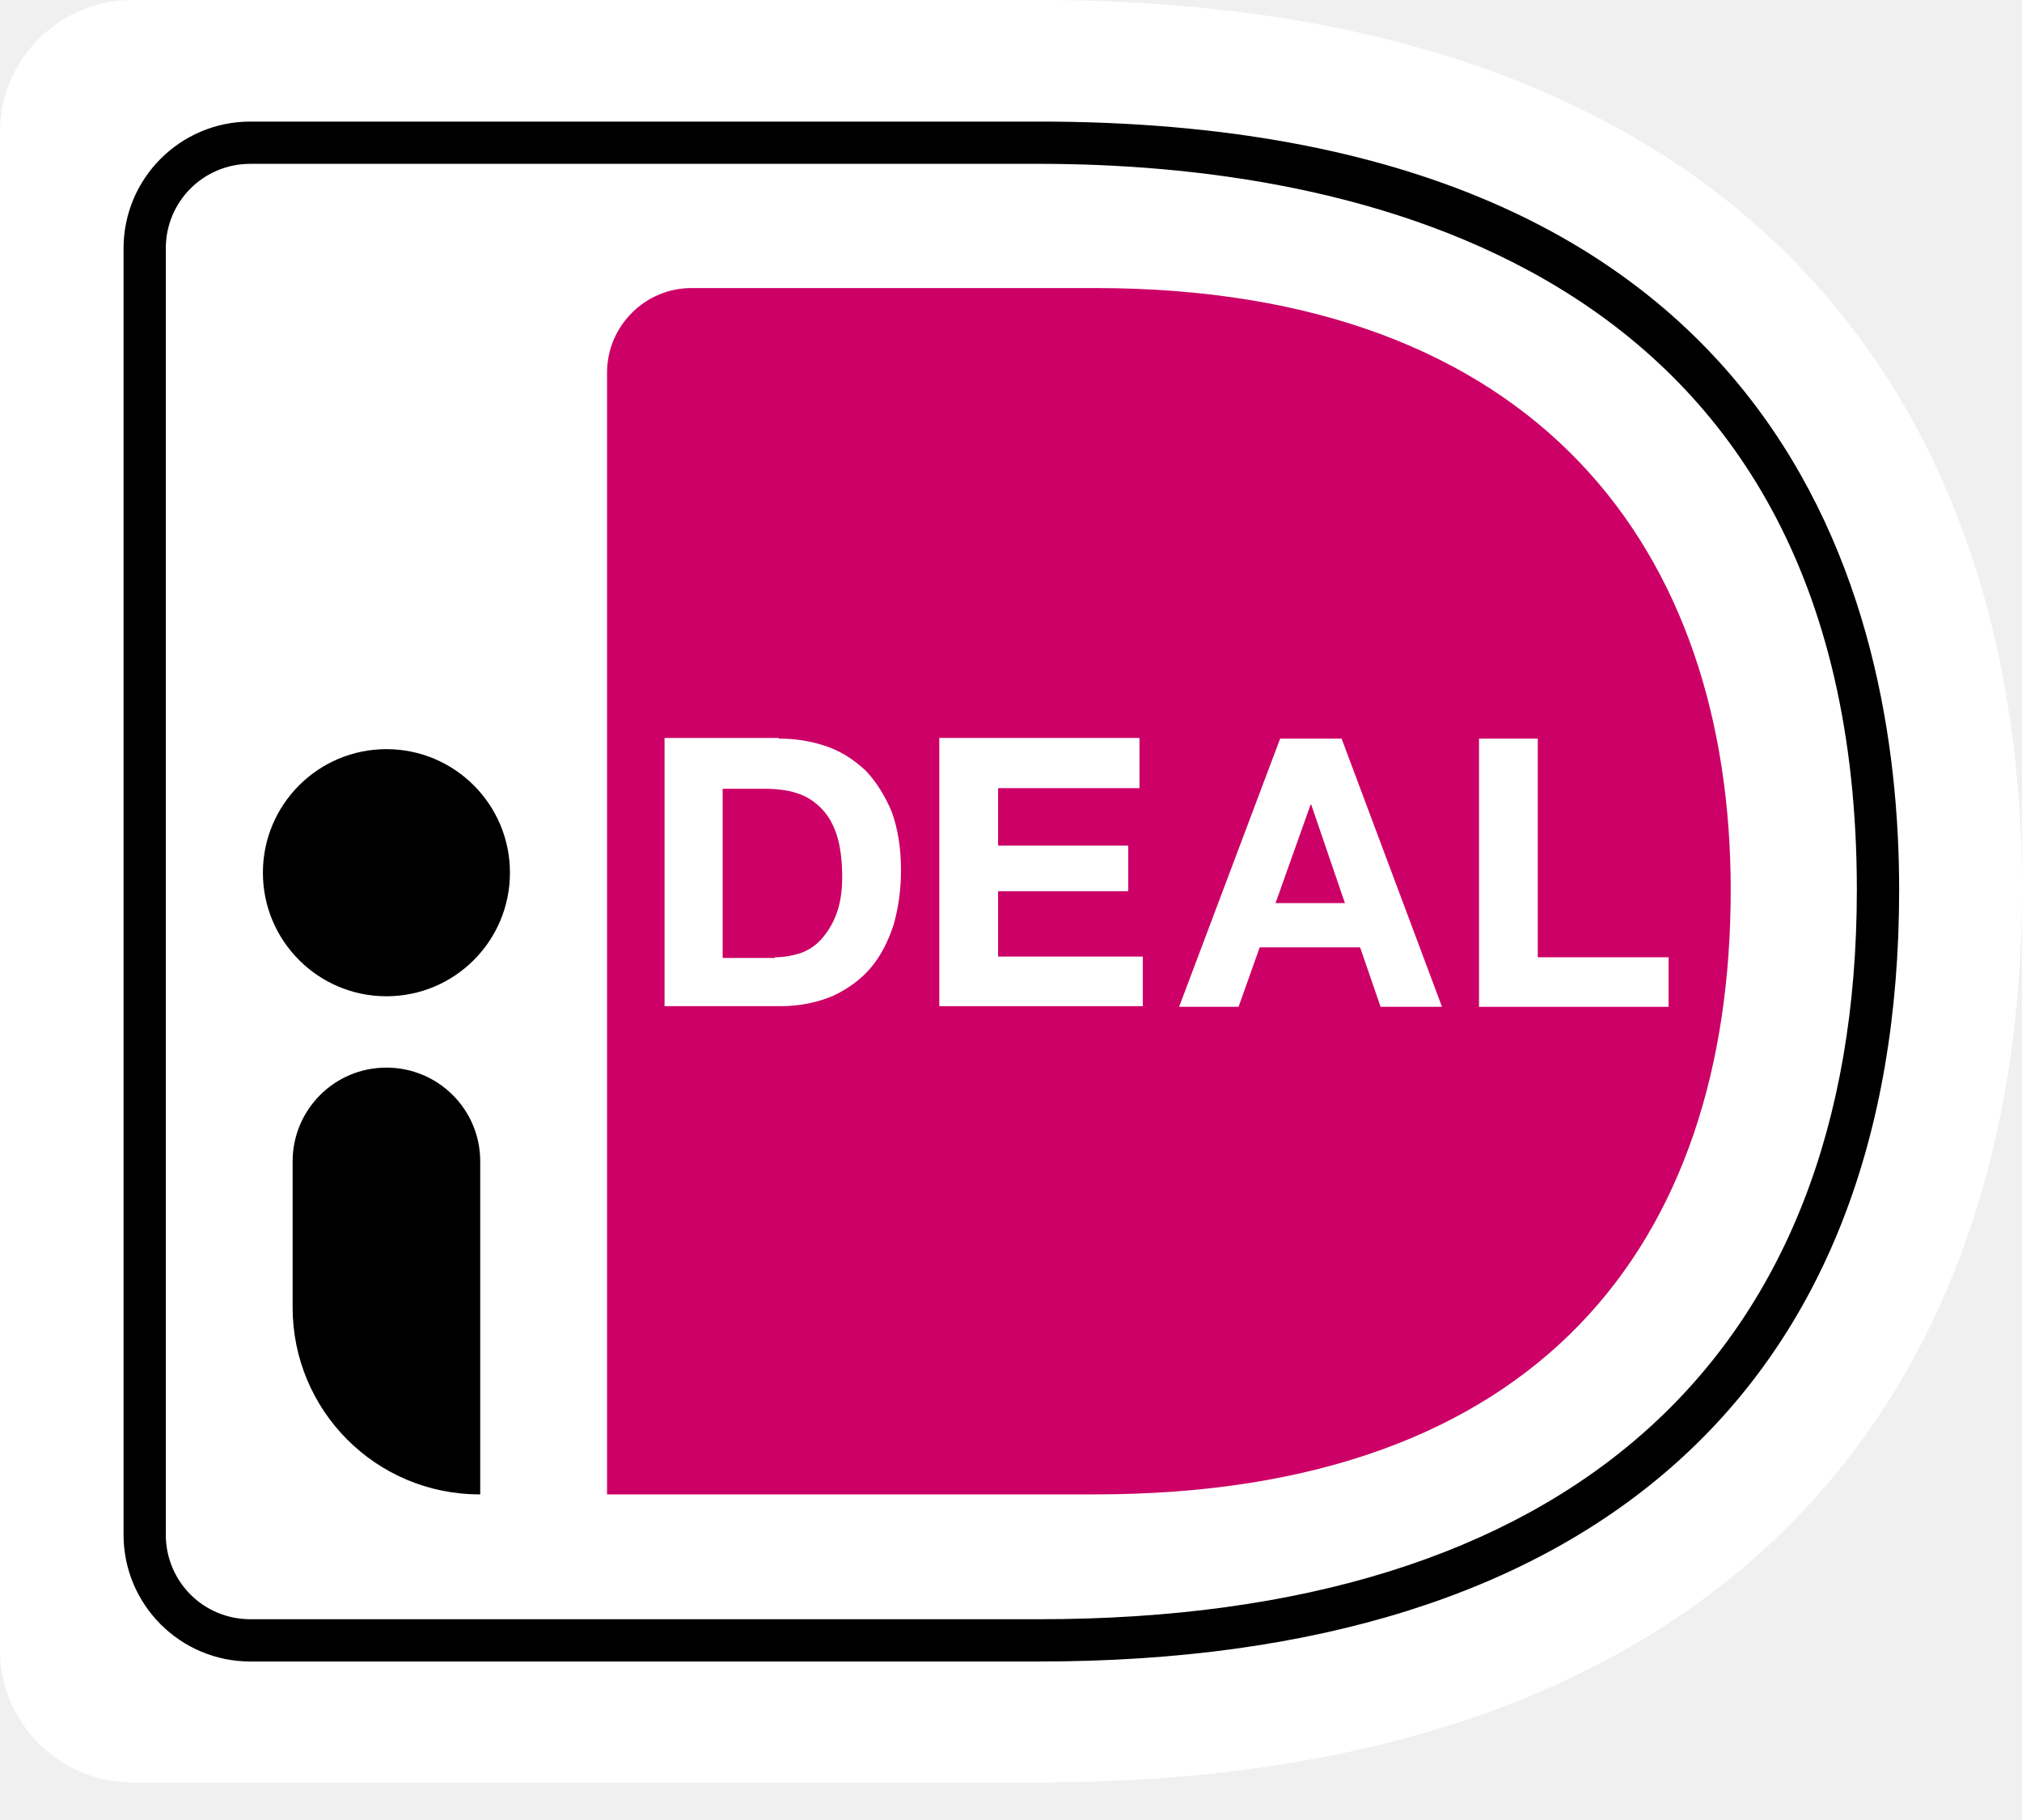
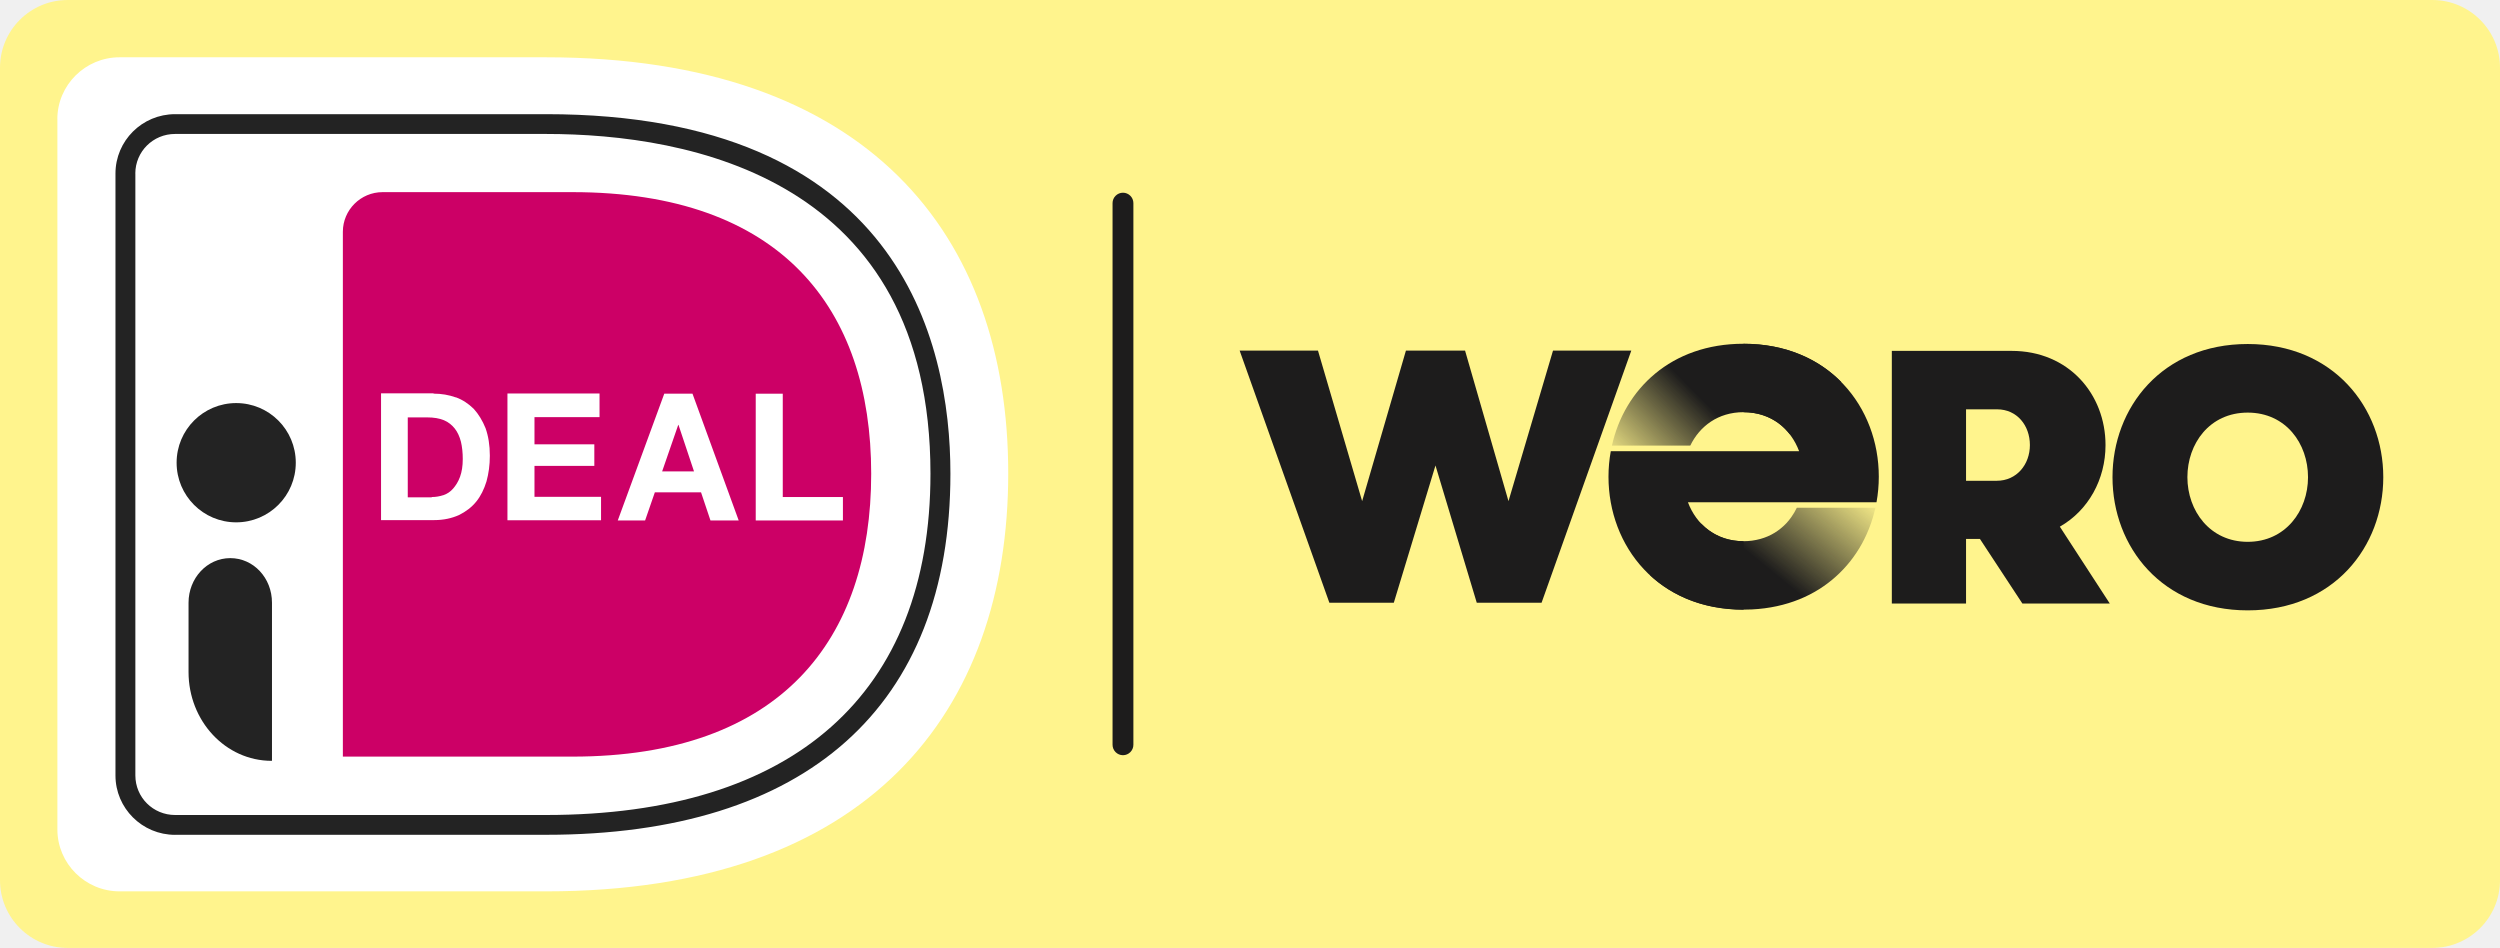
- <svg xmlns="http://www.w3.org/2000/svg" width="50" height="45" viewBox="0 0 50 45" fill="none">
-   <path d="M0 3.267V40.804C0 42.6 1.47 44.071 3.267 44.071H25.694C42.65 44.071 50 34.58 50 21.986C50 9.458 42.65 0 25.694 0H3.267C1.47 0 0 1.47 0 3.267Z" fill="white" />
-   <path d="M15.011 9.213V36.949H27.083C38.043 36.949 42.797 30.758 42.797 22.003C42.797 13.623 38.043 7.122 27.083 7.122H17.102C15.943 7.122 15.011 8.069 15.011 9.213Z" fill="#CC0066" />
-   <path d="M25.694 41.081H6.191C4.459 41.081 3.055 39.677 3.055 37.945V6.142C3.055 4.41 4.459 3.006 6.191 3.006H25.694C44.201 3.006 46.962 14.913 46.962 22.003C46.962 34.303 39.399 41.081 25.694 41.081ZM6.191 4.051C5.031 4.051 4.1 4.982 4.1 6.142V37.945C4.1 39.105 5.031 40.036 6.191 40.036H25.694C38.729 40.036 45.916 33.633 45.916 22.003C45.916 6.387 33.241 4.051 25.694 4.051H6.191Z" fill="black" />
-   <path d="M19.258 18.262C19.683 18.262 20.075 18.327 20.451 18.458C20.826 18.589 21.137 18.801 21.415 19.062C21.676 19.34 21.888 19.683 22.052 20.075C22.199 20.483 22.28 20.957 22.28 21.513C22.28 22.003 22.215 22.444 22.101 22.852C21.97 23.26 21.79 23.62 21.545 23.914C21.3 24.208 20.99 24.436 20.614 24.616C20.238 24.779 19.797 24.878 19.291 24.878H16.433V18.246H19.258V18.262ZM19.16 23.669C19.373 23.669 19.569 23.636 19.781 23.571C19.977 23.505 20.157 23.391 20.304 23.228C20.451 23.064 20.581 22.868 20.68 22.607C20.777 22.346 20.826 22.052 20.826 21.676C20.826 21.349 20.794 21.039 20.729 20.777C20.663 20.516 20.549 20.271 20.402 20.091C20.255 19.912 20.059 19.748 19.814 19.65C19.569 19.552 19.275 19.503 18.915 19.503H17.87V23.685H19.16V23.669Z" fill="white" />
-   <path d="M28.177 18.262V19.487H24.681V20.908H27.899V22.035H24.681V23.652H28.259V24.878H23.227V18.246H28.177V18.262Z" fill="white" />
-   <path d="M33.175 18.262L35.658 24.894H34.139L33.633 23.424H31.15L30.627 24.894H29.157L31.656 18.262H33.175ZM33.257 22.329L32.424 19.895H32.408L31.542 22.329H33.257Z" fill="white" />
-   <path d="M38.026 18.262V23.669H41.261V24.894H36.573V18.262H38.026Z" fill="white" />
-   <path d="M9.556 24.633C11.243 24.633 12.61 23.265 12.61 21.578C12.61 19.891 11.243 18.523 9.556 18.523C7.869 18.523 6.501 19.891 6.501 21.578C6.501 23.265 7.869 24.633 9.556 24.633Z" fill="black" />
-   <path d="M11.859 36.949C9.294 36.949 7.236 34.874 7.236 32.326V28.716C7.236 27.442 8.265 26.397 9.556 26.397C10.83 26.397 11.875 27.426 11.875 28.716V36.949H11.859Z" fill="black" />
+ <svg xmlns="http://www.w3.org/2000/svg" id="Layer_1" data-name="Layer 1" viewBox="0 0 480 182">
+   <defs>
+     <style>
+       .cls-1 {
+         fill: url(#linear-gradient);
+       }
+ 
+       .cls-1, .cls-2, .cls-3, .cls-4, .cls-5, .cls-6, .cls-7, .cls-8, .cls-9 {
+         stroke-width: 0px;
+       }
+ 
+       .cls-2, .cls-3 {
+         fill-rule: evenodd;
+       }
+ 
+       .cls-2, .cls-6 {
+         fill: #232323;
+       }
+ 
+       .cls-3, .cls-8 {
+         fill: #fff;
+       }
+ 
+       .cls-4 {
+         fill: url(#linear-gradient-2);
+       }
+ 
+       .cls-5 {
+         fill: #1d1c1c;
+       }
+ 
+       .cls-7 {
+         fill: #c06;
+       }
+ 
+       .cls-9 {
+         fill: #fff48d;
+       }
+     </style>
+     <linearGradient id="linear-gradient" x1="352.72" y1="95.3" x2="330.2" y2="67.73" gradientTransform="translate(0 184) scale(1 -1)" gradientUnits="userSpaceOnUse">
+       <stop offset=".02" stop-color="#1d1c1c" stop-opacity="0" />
+       <stop offset=".68" stop-color="#1d1c1c" />
+     </linearGradient>
+     <linearGradient id="linear-gradient-2" x1="313.44" y1="89.45" x2="336.52" y2="112.26" gradientTransform="translate(0 184) scale(1 -1)" gradientUnits="userSpaceOnUse">
+       <stop offset=".02" stop-color="#1d1c1c" stop-opacity="0" />
+       <stop offset=".68" stop-color="#1d1c1c" />
+     </linearGradient>
+   </defs>
+   <rect class="cls-9" x="0" width="480" height="182" rx="13" ry="13" />
+   <g>
+     <path class="cls-8" d="M11.02,22.87v136.4c0,6.53,5.37,11.87,11.93,11.87h81.89c61.91,0,88.74-34.49,88.74-80.25S166.74,11,104.83,11H22.94c-6.56,0-11.93,5.34-11.93,11.87Z" />
+     <path class="cls-7" d="M65.83,44.48v100.79h44.07c40.02,0,57.37-22.5,57.37-54.31s-17.36-54.07-57.37-54.07h-36.44c-4.23,0-7.63,3.44-7.63,7.6Z" />
+     <path class="cls-2" d="M33.62,160.28h71.21c50.04,0,77.65-24.63,77.65-69.33,0-25.76-10.08-69.03-77.65-69.03H33.62c-6.32,0-11.45,5.1-11.45,11.4v115.57c0,6.29,5.13,11.4,11.45,11.4ZM25.98,33.32c0-4.21,3.4-7.6,7.63-7.6h71.21c27.55,0,73.83,8.49,73.83,65.23,0,42.26-26.24,65.53-73.83,65.53H33.62c-4.23,0-7.63-3.38-7.63-7.6V33.32Z" />
+     <path class="cls-3" d="M87.51,76.3c-1.34-.48-2.74-.72-4.26-.72v-.06h-10.09v24.34h10.21c1.81,0,3.38-.36,4.73-.96,1.34-.66,2.45-1.5,3.33-2.58.88-1.08,1.52-2.4,1.98-3.9.41-1.5.64-3.12.64-4.92,0-2.04-.29-3.78-.82-5.28-.58-1.44-1.34-2.7-2.27-3.72-.99-.96-2.1-1.74-3.44-2.22ZM85.12,95.07c-.76.24-1.46.36-2.22.36v.06h-4.61v-15.35h3.73c1.28,0,2.33.18,3.21.54.88.36,1.58.96,2.1,1.62.52.66.93,1.56,1.17,2.52.23.96.35,2.1.35,3.3,0,1.38-.18,2.46-.52,3.42-.35.96-.82,1.68-1.34,2.28-.52.6-1.17,1.02-1.87,1.26Z" />
+     <path class="cls-8" d="M115.11,75.59v4.5h-12.49v5.22h11.49v4.14h-11.49v5.94h12.78v4.5h-17.97v-24.34h17.68v.06Z" />
+     <path class="cls-3" d="M141.83,99.93l-8.87-24.34h-5.42l-8.93,24.34h5.25l1.87-5.4h8.87l1.81,5.4h5.43ZM130.27,81.58l2.98,8.93h-6.12l3.09-8.93h.06Z" />
+     <path class="cls-8" d="M150.29,75.58v19.85h11.55v4.5h-16.74v-24.34h5.19Z" />
+     <path class="cls-6" d="M45.35,100.29c6.32,0,11.44-5.12,11.44-11.45s-5.12-11.45-11.44-11.45-11.44,5.12-11.44,11.45,5.12,11.45,11.44,11.45Z" />
+     <path class="cls-6" d="M52.16,146.08c-8.86,0-15.96-7.65-15.96-17.05v-13.31c0-4.7,3.55-8.56,8.01-8.56s8.01,3.8,8.01,8.56v30.36h-.06Z" />
+   </g>
+   <g>
+     <path class="cls-5" d="M405.6,91.62c0-13.38,9.52-25.57,25.96-25.57s26.03,12.2,26.03,25.57-9.52,25.57-26.03,25.57c-16.44,0-25.96-12.2-25.96-25.57ZM443.14,91.62c0-6.45-4.25-12.4-11.58-12.4s-11.58,5.96-11.58,12.4,4.32,12.41,11.58,12.41,11.58-5.96,11.58-12.41Z" />
+     <path class="cls-5" d="M395.49,101.12c5.48-3.12,8.77-9.08,8.77-15.66,0-9.77-7.06-18.09-18.02-18.09h-23.01v48.51h14.25v-12.4h2.67l8.15,12.4h16.78l-9.59-14.76ZM383.37,92.31h-5.89v-13.72h5.96c3.84,0,6.3,3.12,6.3,6.86s-2.54,6.86-6.37,6.86Z" />
+     <path class="cls-5" d="M298.18,67.31l-8.55,28.91-8.34-28.91h-11.35l-8.41,28.91-8.48-28.91h-15.04l17.23,48.42h12.37l8-26.36,7.93,26.36h12.44l17.23-48.42h-15.04Z" />
+     <path class="cls-5" d="M334.78,103.91h-.03c-5.33,0-9.07-3.22-10.67-7.48h36.21c.29-1.6.44-3.24.44-4.9,0-13.34-9.49-25.51-25.95-25.52v13.14c5.36.01,9.06,3.23,10.65,7.48h-36.16c-.29,1.6-.44,3.24-.44,4.9,0,13.35,9.5,25.53,25.91,25.53h.03v-13.15Z" />
+     <path class="cls-1" d="M334.75,117.05c.56,0,1.11-.02,1.65-.04,3.33-.17,6.36-.85,9.06-1.94,2.7-1.09,5.07-2.6,7.08-4.42,2.02-1.82,3.68-3.95,4.97-6.3,1.17-2.14,2.03-4.45,2.57-6.86h-15.09c-.31.64-.67,1.26-1.08,1.83-.56.79-1.22,1.5-1.97,2.11-.75.62-1.59,1.14-2.51,1.54-.92.4-1.93.68-3.02.83-.53.07-1.08.11-1.65.11-3.39,0-6.14-1.31-8.11-3.36l-9.81,9.92c4.36,4.03,10.41,6.57,17.91,6.57Z" />
+     <path class="cls-4" d="M334.75,66c-13.92,0-22.87,8.76-25.26,19.56h15.04c1.8-3.72,5.34-6.42,10.22-6.42,3.89,0,6.91,1.68,8.88,4.22l9.9-10.01c-4.42-4.48-10.78-7.35-18.77-7.35Z" />
+   </g>
+   <path class="cls-5" d="M215.61,145c-1.1,0-2-.9-2-2V39c0-1.1.9-2,2-2s2,.9,2,2v104c0,1.1-.9,2-2,2Z" />
</svg>
